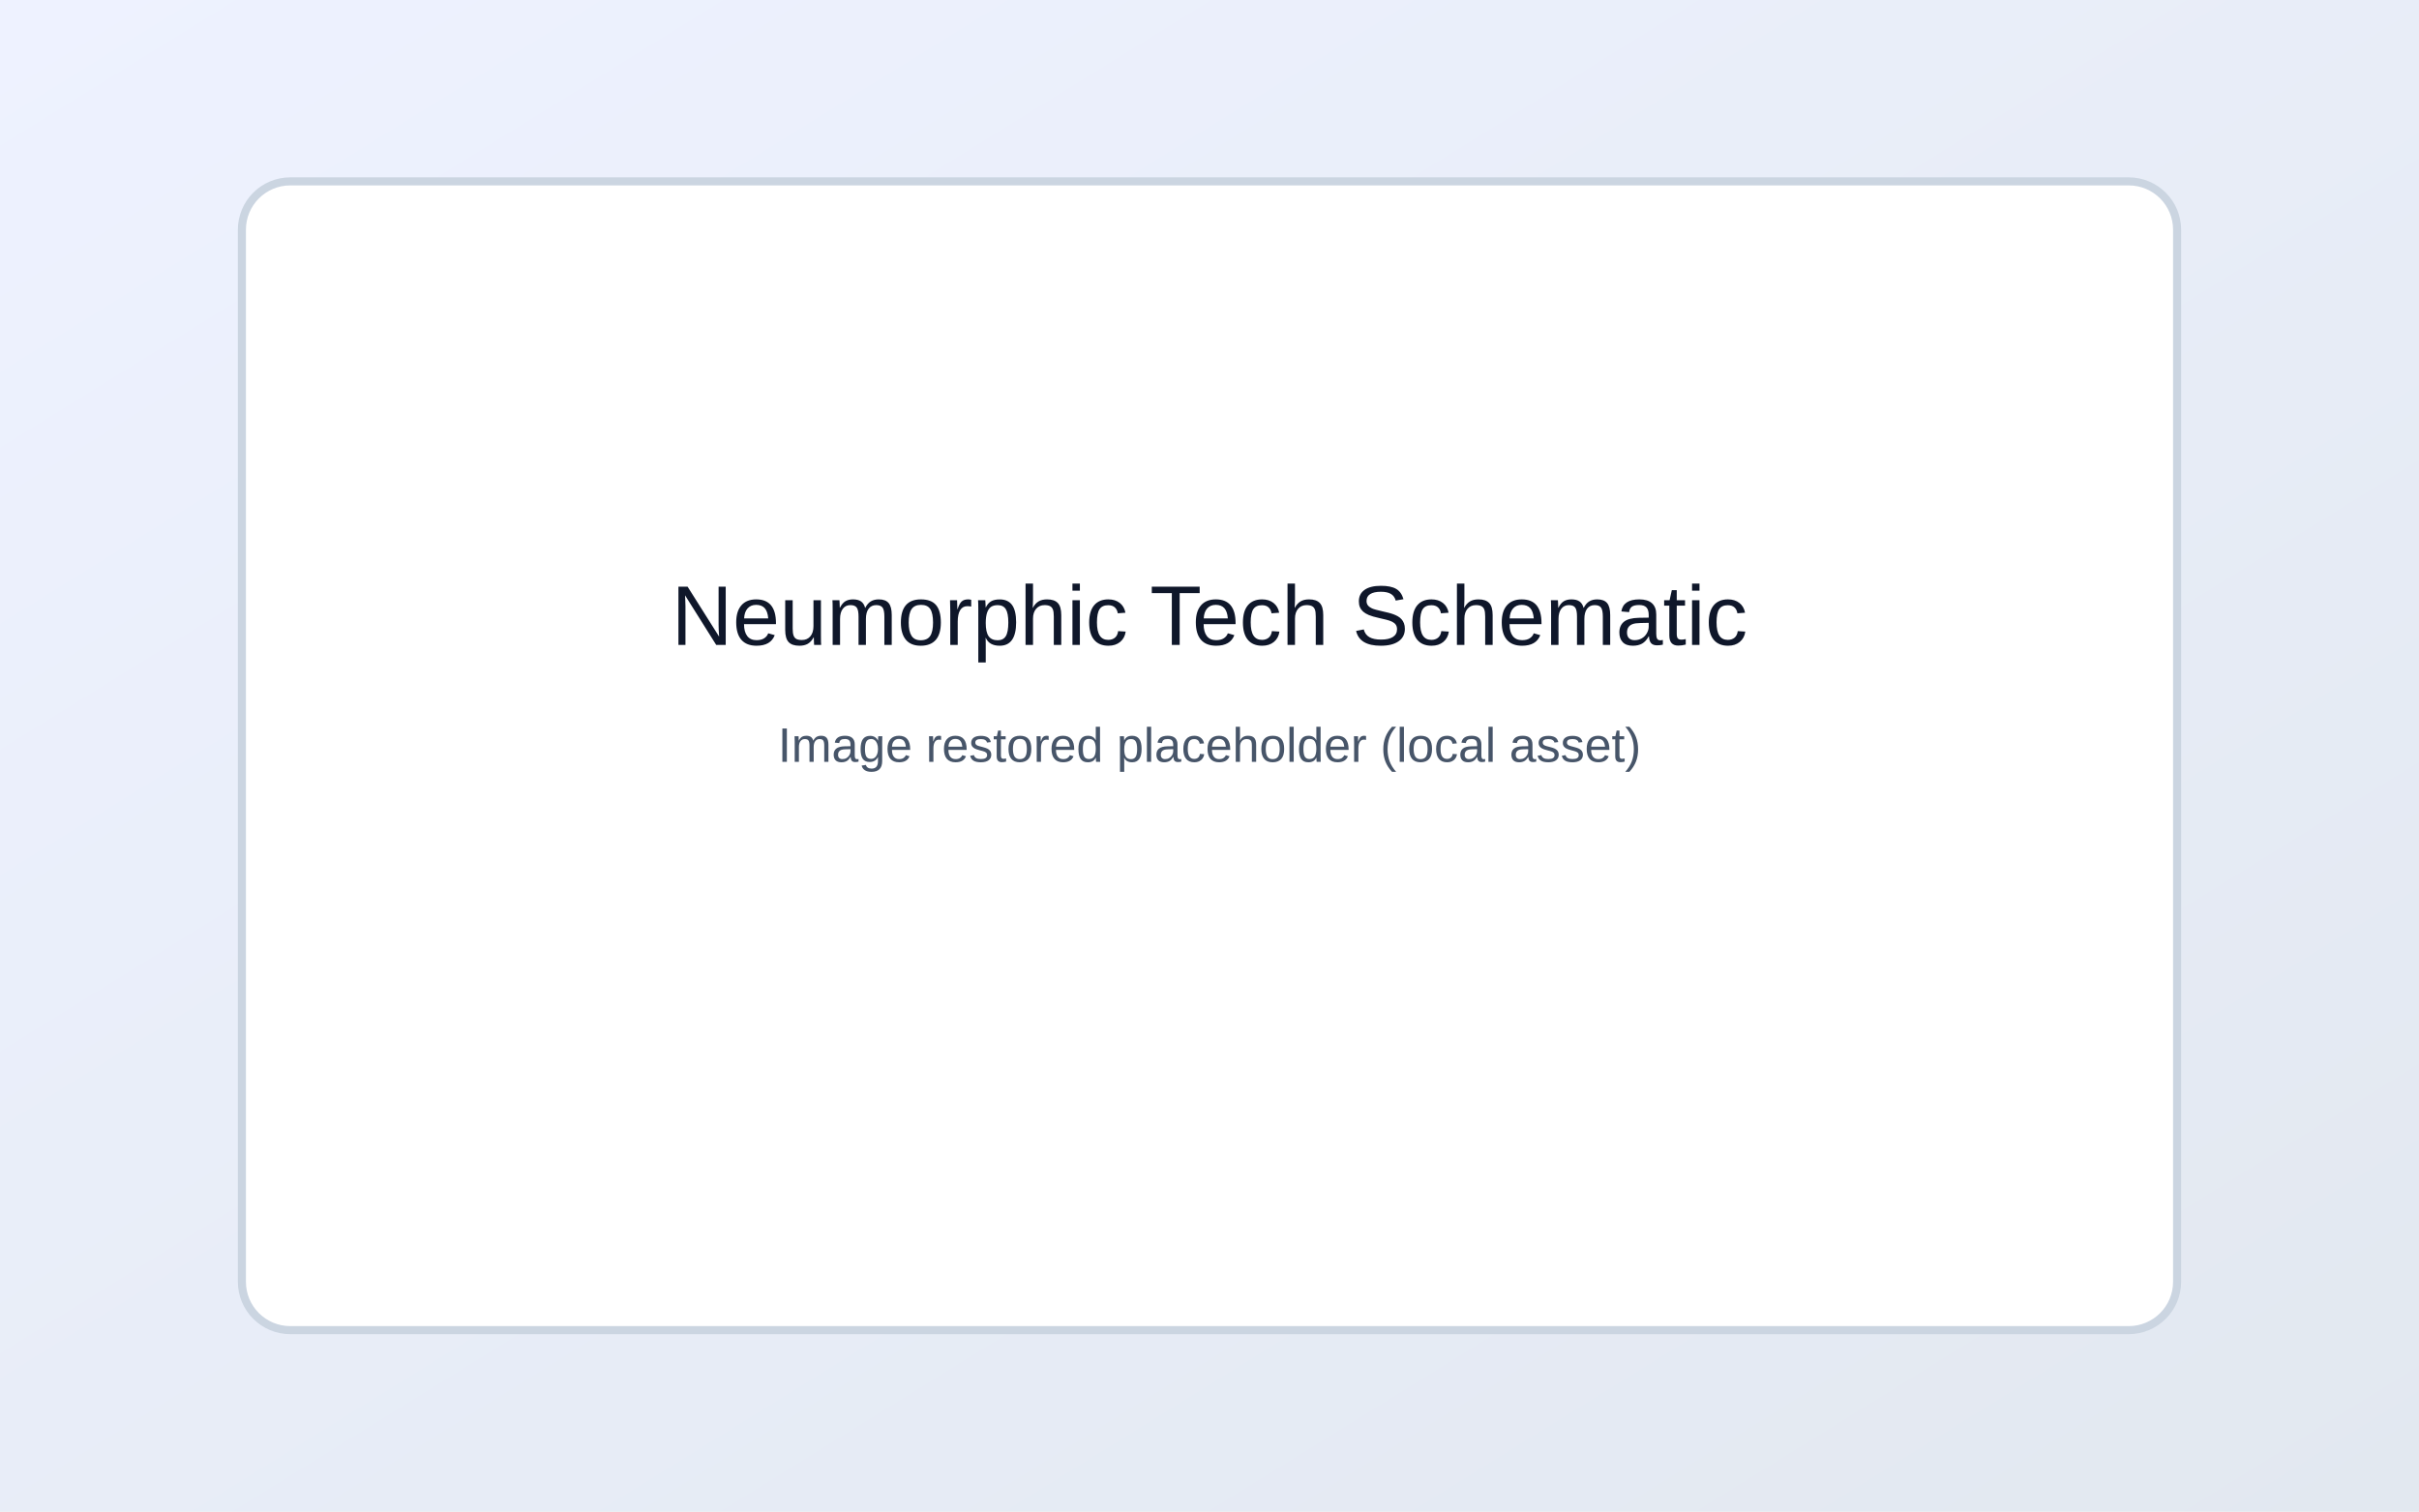
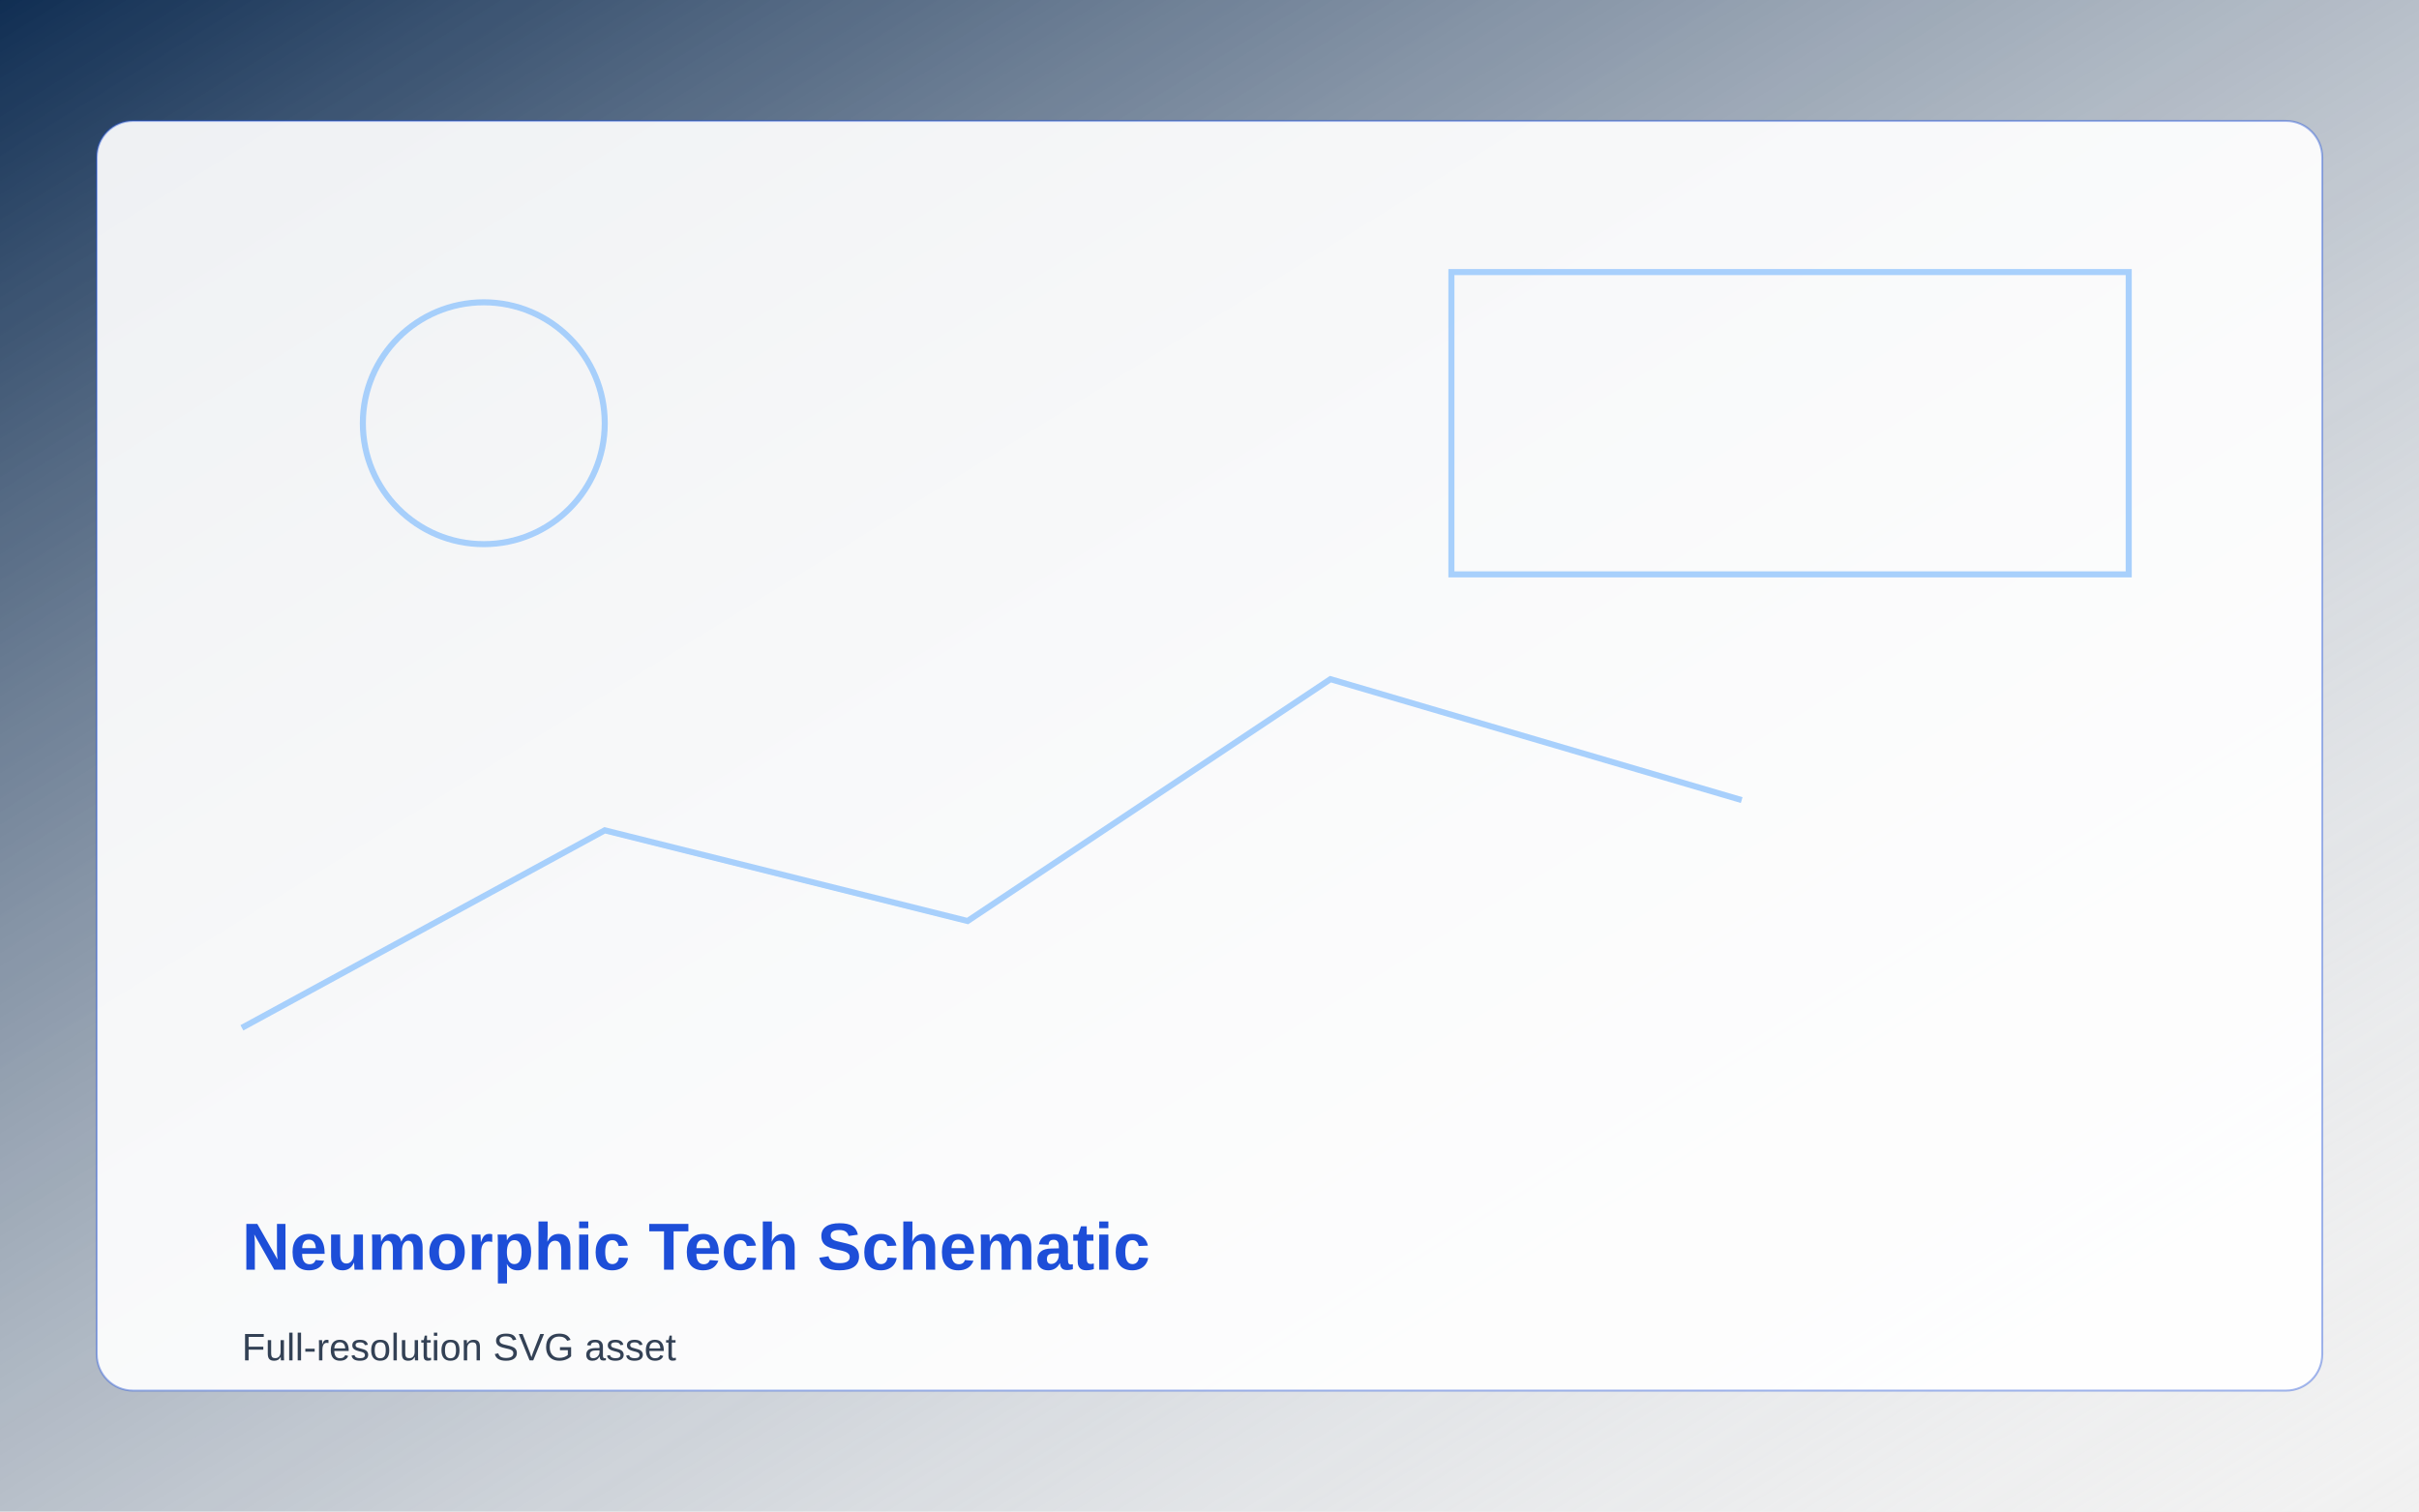
- <svg xmlns="http://www.w3.org/2000/svg" width="1200" height="750" viewBox="0 0 1200 750" role="img" aria-label="Neumorphic Tech Schematic">
+ <svg xmlns="http://www.w3.org/2000/svg" width="1200" height="750" viewBox="0 0 1200 750">
  <defs>
    <linearGradient id="g" x1="0" y1="0" x2="1" y2="1">
-       <stop offset="0%" stop-color="#eef2ff" />
-       <stop offset="100%" stop-color="#e2e8f0" />
+       <stop offset="0%" stop-color="#0f2d52" />
+       <stop offset="100%" stop-color="#ffffff" stop-opacity="0.08" />
    </linearGradient>
  </defs>
  <rect width="1200" height="750" fill="url(#g)" />
-   <rect x="120" y="90" width="960" height="570" rx="24" fill="#ffffff" stroke="#cbd5e1" stroke-width="4" />
-   <text x="600" y="320" text-anchor="middle" fill="#0f172a" font-size="42" font-family="Arial, sans-serif">Neumorphic Tech Schematic</text>
-   <text x="600" y="378" text-anchor="middle" fill="#475569" font-size="24" font-family="Arial, sans-serif">Image restored placeholder (local asset)</text>
+   <rect x="48" y="60" width="1104" height="630" rx="18" fill="#ffffff" fill-opacity="0.92" stroke="#1d4ed8" stroke-opacity="0.4" />
+   <g stroke="#93c5fd" stroke-width="3" fill="none" opacity="0.8">
+     <path d="M120 510 L300 412 L480 457 L660 337 L864 397" />
+     <rect x="720" y="135" width="336" height="150" />
+     <circle cx="240" cy="210" r="60" />
+   </g>
+   <text x="120" y="630" fill="#1d4ed8" font-size="33" font-family="Arial, sans-serif" font-weight="700">Neumorphic Tech Schematic</text>
+   <text x="120" y="675" fill="#334155" font-size="19" font-family="Arial, sans-serif">Full-resolution SVG asset</text>
</svg>
